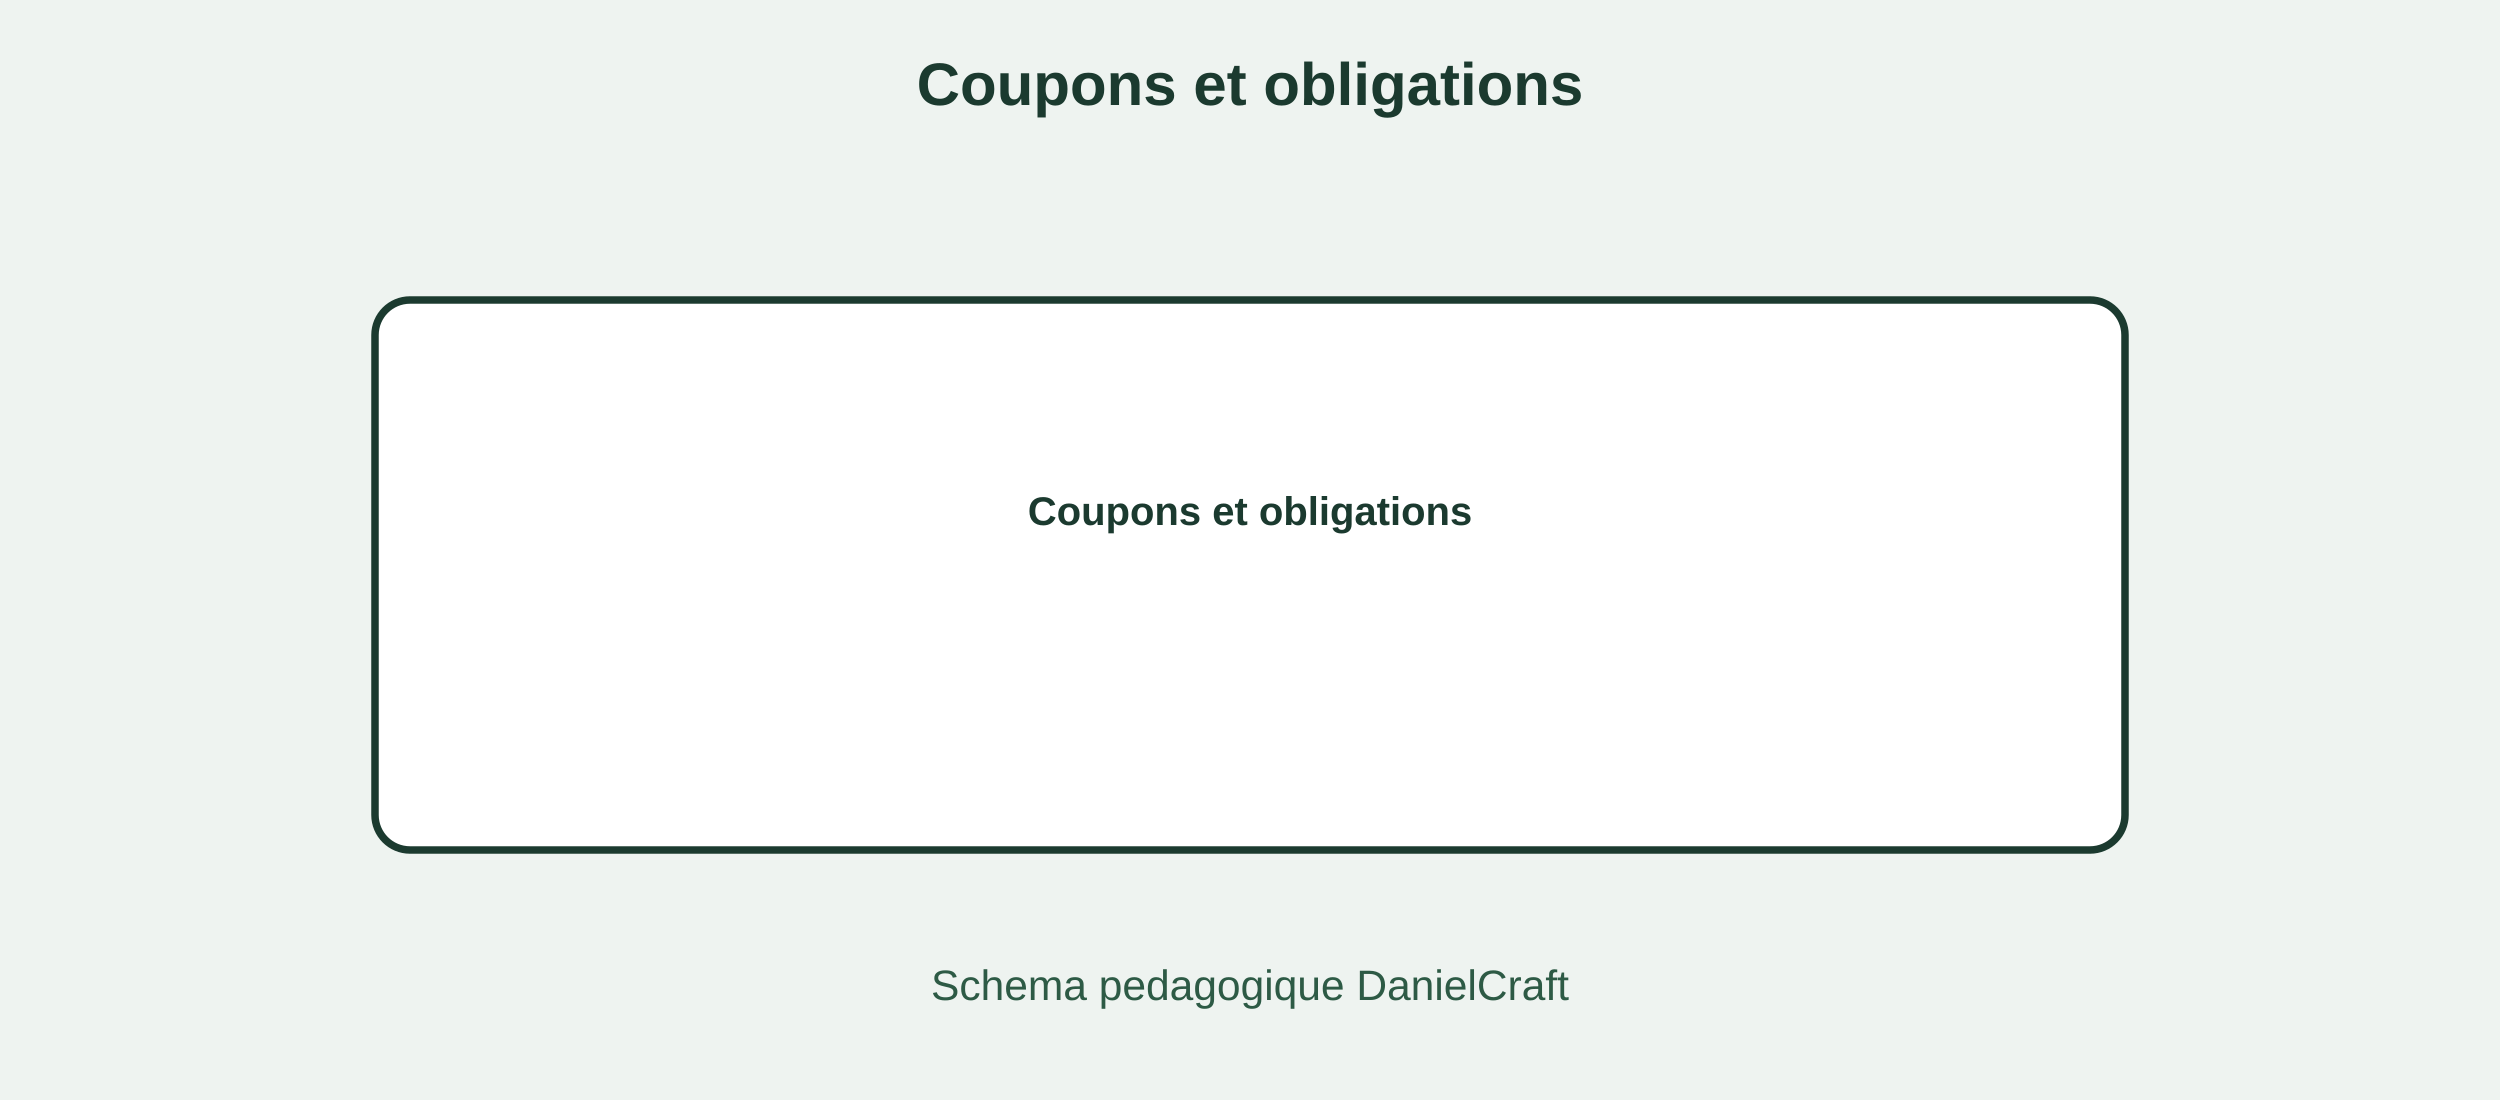
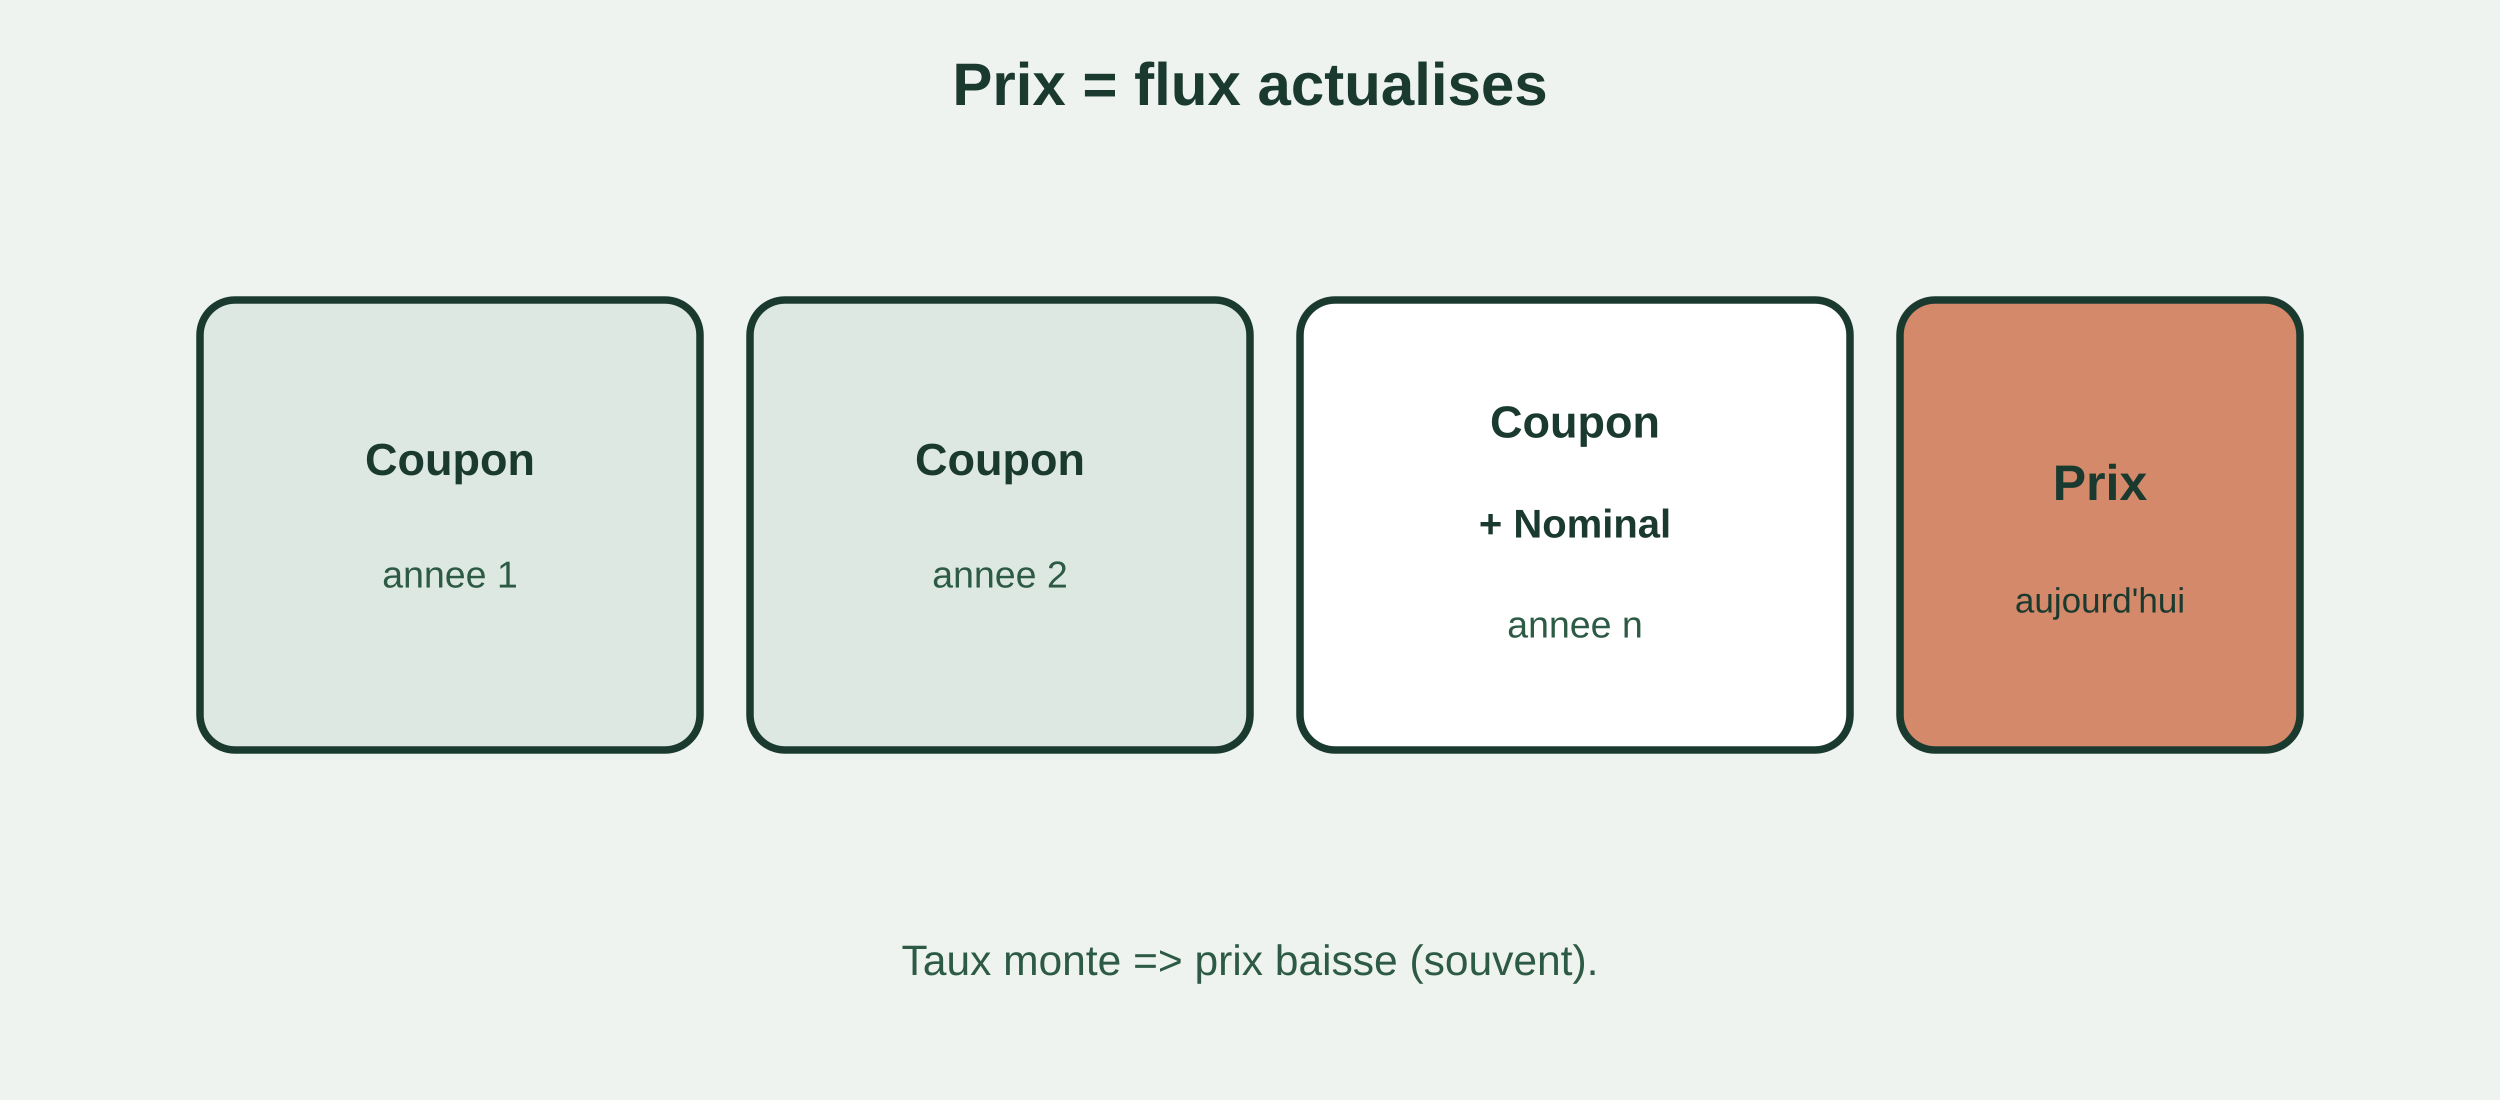
<svg xmlns="http://www.w3.org/2000/svg" width="1000" height="440" viewBox="0 0 1000 440">
  <rect width="1000" height="440" fill="#eef3f0" />
-   <text x="500" y="42" text-anchor="middle" font-family="Segoe UI, Arial, sans-serif" font-size="24" fill="#1b3a2f" font-weight="700">Coupons et obligations</text>
-   <rect x="150" y="120" width="700" height="220" rx="14" fill="#ffffff" stroke="#1b3a2f" stroke-width="3" />
-   <text x="500" y="210" text-anchor="middle" font-family="Segoe UI, Arial, sans-serif" font-size="16" fill="#1b3a2f" font-weight="700">Coupons et obligations</text>
-   <text x="500" y="400" text-anchor="middle" font-family="Segoe UI, Arial, sans-serif" font-size="17" fill="#2d5a45" font-weight="400">Schema pedagogique DanielCraft</text>
+   <text x="500" y="42" text-anchor="middle" font-family="Segoe UI, Arial, sans-serif" font-size="24" fill="#1b3a2f" font-weight="700">Prix = flux actualises</text>
+   <rect x="80" y="120" width="200" height="180" rx="14" fill="#dce8e1" stroke="#1b3a2f" stroke-width="3" />
+   <text x="180" y="190" text-anchor="middle" font-family="Segoe UI, Arial, sans-serif" font-size="18" fill="#1b3a2f" font-weight="700">Coupon</text>
+   <text x="180" y="235" text-anchor="middle" font-family="Segoe UI, Arial, sans-serif" font-size="15" fill="#2d5a45" font-weight="400">annee 1</text>
+   <rect x="300" y="120" width="200" height="180" rx="14" fill="#dce8e1" stroke="#1b3a2f" stroke-width="3" />
+   <text x="400" y="190" text-anchor="middle" font-family="Segoe UI, Arial, sans-serif" font-size="18" fill="#1b3a2f" font-weight="700">Coupon</text>
+   <text x="400" y="235" text-anchor="middle" font-family="Segoe UI, Arial, sans-serif" font-size="15" fill="#2d5a45" font-weight="400">annee 2</text>
+   <rect x="520" y="120" width="220" height="180" rx="14" fill="#ffffff" stroke="#1b3a2f" stroke-width="3" />
+   <text x="630" y="175" text-anchor="middle" font-family="Segoe UI, Arial, sans-serif" font-size="18" fill="#1b3a2f" font-weight="700">Coupon</text>
+   <text x="630" y="215" text-anchor="middle" font-family="Segoe UI, Arial, sans-serif" font-size="16" fill="#1b3a2f" font-weight="700">+ Nominal</text>
+   <text x="630" y="255" text-anchor="middle" font-family="Segoe UI, Arial, sans-serif" font-size="15" fill="#2d5a45" font-weight="400">annee n</text>
+   <rect x="760" y="120" width="160" height="180" rx="14" fill="#d4896a" stroke="#1b3a2f" stroke-width="3" />
+   <text x="840" y="200" text-anchor="middle" font-family="Segoe UI, Arial, sans-serif" font-size="20" fill="#1b3a2f" font-weight="700">Prix</text>
+   <text x="840" y="245" text-anchor="middle" font-family="Segoe UI, Arial, sans-serif" font-size="14" fill="#1b3a2f" font-weight="400">aujourd'hui</text>
+   <text x="500" y="390" text-anchor="middle" font-family="Segoe UI, Arial, sans-serif" font-size="17" fill="#2d5a45" font-weight="400">Taux monte =&gt; prix baisse (souvent).</text>
</svg>
